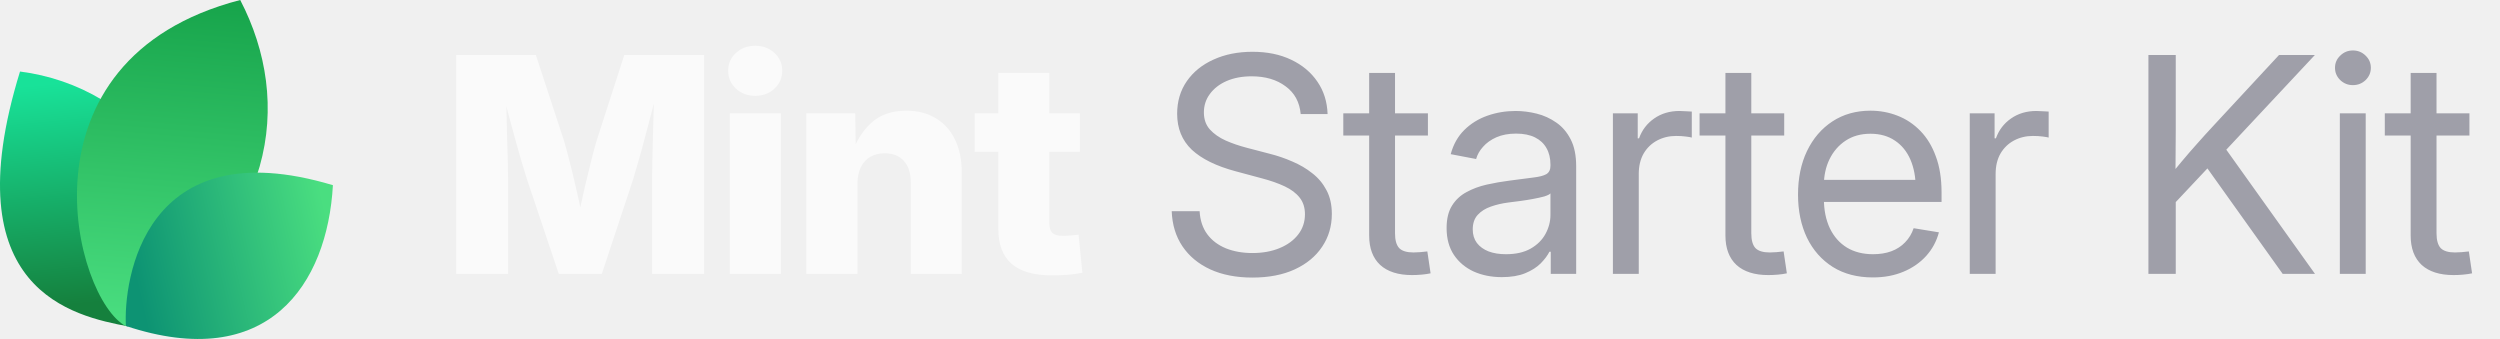
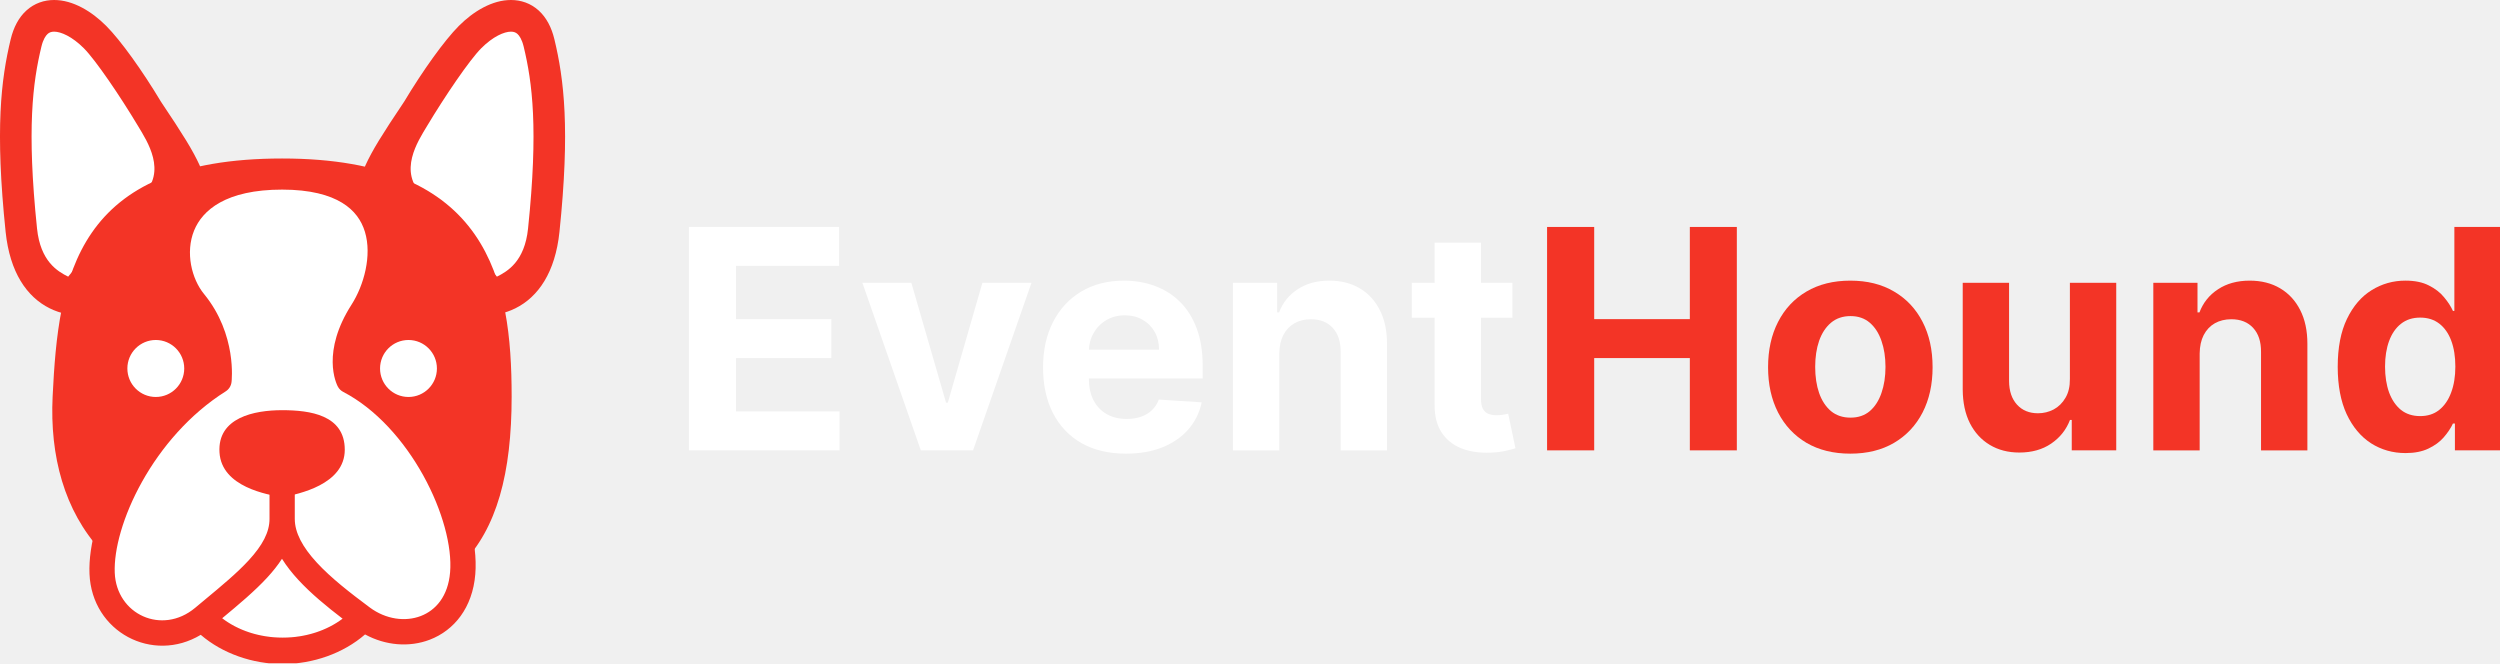
- <svg xmlns="http://www.w3.org/2000/svg" width="177" height="24" viewBox="0 0 177 24" fill="none">
-   <path d="M9.061 23.108C5.268 22.377 -3.391 20.627 1.417 5.064C9.634 6.099 16.973 14.064 9.061 23.108Z" fill="url(#paint0_linear_17557_2145)" />
-   <path d="M8.919 23.094C5.276 21.222 0.784 4.209 17.007 0C20.757 7.193 19.621 16.545 8.919 23.094Z" fill="url(#paint1_linear_17557_2145)" />
-   <path d="M8.914 23.079C8.735 19.882 10.159 9.085 23.57 13.111C23.181 20.123 18.984 26.418 8.914 23.079Z" fill="url(#paint2_linear_17557_2145)" />
-   <path d="M32.301 19.392V3.894H37.938L39.925 9.948C40.036 10.315 40.164 10.787 40.31 11.362C40.462 11.938 40.611 12.552 40.757 13.204C40.91 13.855 41.048 14.483 41.173 15.086C41.305 15.682 41.412 16.192 41.495 16.615H40.695C40.771 16.192 40.871 15.682 40.996 15.086C41.128 14.49 41.267 13.866 41.412 13.214C41.565 12.562 41.714 11.948 41.86 11.373C42.005 10.79 42.133 10.315 42.244 9.948L44.2 3.894H49.848V19.392H46.166V12.704C46.166 12.357 46.173 11.917 46.187 11.383C46.2 10.849 46.214 10.27 46.228 9.646C46.249 9.022 46.266 8.391 46.28 7.753C46.301 7.115 46.311 6.519 46.311 5.964H46.623C46.485 6.561 46.332 7.181 46.166 7.826C45.999 8.471 45.833 9.102 45.666 9.719C45.507 10.336 45.351 10.901 45.198 11.414C45.053 11.928 44.928 12.357 44.824 12.704L42.608 19.392H39.561L37.314 12.704C37.203 12.357 37.072 11.928 36.919 11.414C36.773 10.901 36.614 10.34 36.441 9.729C36.274 9.112 36.104 8.481 35.931 7.836C35.764 7.192 35.608 6.567 35.463 5.964H35.827C35.834 6.512 35.844 7.105 35.858 7.743C35.872 8.374 35.886 9.005 35.9 9.636C35.92 10.26 35.938 10.839 35.952 11.373C35.965 11.907 35.972 12.351 35.972 12.704V19.392H32.301ZM51.668 19.392V8.024H55.288V19.392H51.668ZM53.468 6.786C52.927 6.786 52.473 6.616 52.105 6.276C51.738 5.93 51.554 5.507 51.554 5.007C51.554 4.508 51.738 4.088 52.105 3.749C52.473 3.409 52.927 3.239 53.468 3.239C54.009 3.239 54.463 3.409 54.83 3.749C55.198 4.082 55.382 4.501 55.382 5.007C55.382 5.507 55.198 5.93 54.83 6.276C54.463 6.616 54.009 6.786 53.468 6.786ZM60.708 13.027V19.392H57.088V8.024H60.551L60.593 10.967H60.281C60.593 10.024 61.061 9.268 61.685 8.7C62.309 8.124 63.138 7.836 64.171 7.836C64.975 7.836 65.672 8.017 66.262 8.377C66.851 8.731 67.302 9.234 67.614 9.885C67.933 10.537 68.092 11.307 68.092 12.194V19.392H64.483V12.912C64.483 12.26 64.32 11.754 63.994 11.394C63.675 11.033 63.221 10.853 62.632 10.853C62.25 10.853 61.914 10.936 61.623 11.102C61.332 11.269 61.106 11.515 60.947 11.841C60.787 12.16 60.708 12.555 60.708 13.027ZM76.456 8.024V10.749H69.008V8.024H76.456ZM70.683 5.163H74.292V15.783C74.292 16.102 74.361 16.334 74.5 16.48C74.646 16.625 74.899 16.698 75.259 16.698C75.405 16.698 75.596 16.688 75.831 16.667C76.074 16.646 76.251 16.629 76.362 16.615L76.632 19.309C76.313 19.378 75.963 19.427 75.582 19.455C75.207 19.482 74.836 19.496 74.469 19.496C73.2 19.496 72.25 19.222 71.619 18.674C70.995 18.127 70.683 17.308 70.683 16.22V5.163Z" fill="#FAFAFA" />
-   <path d="M88.667 19.652C87.523 19.652 86.528 19.458 85.682 19.07C84.843 18.681 84.188 18.137 83.716 17.437C83.245 16.736 82.992 15.908 82.957 14.951H84.933C84.968 15.596 85.148 16.14 85.474 16.584C85.8 17.021 86.24 17.354 86.795 17.582C87.35 17.804 87.974 17.915 88.667 17.915C89.388 17.915 90.026 17.801 90.581 17.572C91.143 17.343 91.583 17.024 91.902 16.615C92.228 16.199 92.391 15.717 92.391 15.169C92.391 14.698 92.266 14.306 92.017 13.994C91.767 13.675 91.413 13.408 90.956 13.193C90.498 12.978 89.954 12.787 89.323 12.621L87.502 12.132C86.123 11.765 85.082 11.255 84.382 10.603C83.689 9.944 83.342 9.095 83.342 8.055C83.342 7.174 83.571 6.404 84.028 5.746C84.486 5.087 85.117 4.577 85.921 4.217C86.726 3.849 87.645 3.666 88.678 3.666C89.718 3.666 90.63 3.853 91.413 4.227C92.204 4.602 92.824 5.122 93.275 5.787C93.726 6.446 93.965 7.209 93.993 8.076H92.089C92.013 7.23 91.656 6.574 91.018 6.11C90.387 5.638 89.586 5.403 88.615 5.403C87.95 5.403 87.36 5.513 86.847 5.735C86.341 5.957 85.946 6.262 85.661 6.651C85.377 7.032 85.235 7.469 85.235 7.961C85.235 8.447 85.377 8.849 85.661 9.168C85.946 9.48 86.317 9.74 86.774 9.948C87.232 10.149 87.724 10.319 88.251 10.457L89.884 10.884C90.439 11.023 90.977 11.206 91.496 11.435C92.023 11.657 92.495 11.934 92.911 12.267C93.334 12.593 93.67 12.995 93.92 13.474C94.17 13.945 94.294 14.504 94.294 15.149C94.294 16.015 94.066 16.788 93.608 17.468C93.157 18.148 92.512 18.681 91.673 19.07C90.834 19.458 89.832 19.652 88.667 19.652ZM101.097 8.024V9.594H95.106V8.024H101.097ZM96.937 5.163H98.767V16.521C98.767 17 98.865 17.347 99.059 17.562C99.26 17.77 99.6 17.874 100.078 17.874C100.21 17.874 100.366 17.867 100.546 17.853C100.733 17.832 100.903 17.815 101.056 17.801L101.285 19.351C101.097 19.392 100.886 19.423 100.65 19.444C100.414 19.465 100.189 19.475 99.974 19.475C98.996 19.475 98.244 19.236 97.717 18.758C97.197 18.272 96.937 17.579 96.937 16.677V5.163ZM106.33 19.621C105.595 19.621 104.932 19.489 104.343 19.226C103.754 18.955 103.285 18.564 102.939 18.05C102.592 17.53 102.419 16.896 102.419 16.147C102.419 15.495 102.547 14.965 102.804 14.556C103.06 14.146 103.403 13.828 103.833 13.599C104.263 13.363 104.742 13.186 105.269 13.068C105.796 12.95 106.333 12.857 106.881 12.787C107.574 12.69 108.132 12.617 108.555 12.569C108.978 12.52 109.287 12.441 109.481 12.33C109.675 12.212 109.772 12.014 109.772 11.737V11.654C109.772 11.203 109.679 10.815 109.492 10.489C109.311 10.163 109.041 9.91 108.68 9.729C108.32 9.549 107.872 9.459 107.338 9.459C106.805 9.459 106.34 9.546 105.945 9.719C105.556 9.892 105.241 10.118 104.998 10.395C104.755 10.665 104.593 10.953 104.509 11.258L102.71 10.915C102.897 10.222 103.22 9.65 103.677 9.199C104.135 8.748 104.679 8.412 105.31 8.19C105.941 7.968 106.607 7.857 107.307 7.857C107.8 7.857 108.295 7.92 108.795 8.044C109.301 8.169 109.765 8.381 110.188 8.679C110.611 8.97 110.951 9.369 111.208 9.875C111.464 10.374 111.593 11.005 111.593 11.768V19.392H109.793V17.822H109.7C109.568 18.085 109.363 18.359 109.086 18.643C108.809 18.921 108.444 19.153 107.994 19.34C107.543 19.527 106.988 19.621 106.33 19.621ZM106.621 17.998C107.321 17.998 107.904 17.867 108.368 17.603C108.84 17.333 109.19 16.986 109.419 16.563C109.654 16.133 109.772 15.682 109.772 15.211V13.692C109.703 13.769 109.554 13.841 109.325 13.911C109.096 13.973 108.829 14.032 108.524 14.088C108.226 14.143 107.921 14.192 107.609 14.233C107.304 14.275 107.033 14.309 106.798 14.337C106.354 14.393 105.938 14.49 105.549 14.628C105.168 14.76 104.86 14.954 104.624 15.211C104.388 15.467 104.27 15.811 104.27 16.241C104.27 16.615 104.367 16.934 104.561 17.198C104.762 17.461 105.04 17.662 105.393 17.801C105.747 17.933 106.156 17.998 106.621 17.998ZM114.193 19.392V8.024H115.951V9.792H116.045C116.253 9.209 116.61 8.741 117.116 8.388C117.622 8.034 118.219 7.857 118.905 7.857C119.058 7.857 119.217 7.864 119.384 7.878C119.55 7.885 119.682 7.892 119.779 7.899V9.74C119.716 9.719 119.578 9.695 119.363 9.667C119.155 9.639 118.922 9.625 118.666 9.625C118.174 9.625 117.726 9.733 117.324 9.948C116.922 10.163 116.603 10.471 116.367 10.874C116.138 11.276 116.024 11.758 116.024 12.319V19.392H114.193ZM126.322 8.024V9.594H120.33V8.024H126.322ZM122.161 5.163H123.992V16.521C123.992 17 124.089 17.347 124.283 17.562C124.484 17.77 124.824 17.874 125.302 17.874C125.434 17.874 125.59 17.867 125.77 17.853C125.958 17.832 126.127 17.815 126.28 17.801L126.509 19.351C126.322 19.392 126.11 19.423 125.874 19.444C125.639 19.465 125.413 19.475 125.198 19.475C124.221 19.475 123.468 19.236 122.941 18.758C122.421 18.272 122.161 17.579 122.161 16.677V5.163ZM132.604 19.642C131.502 19.642 130.555 19.396 129.765 18.903C128.974 18.404 128.364 17.714 127.934 16.834C127.511 15.946 127.3 14.927 127.3 13.775C127.3 12.611 127.511 11.584 127.934 10.697C128.364 9.802 128.964 9.102 129.734 8.596C130.51 8.089 131.408 7.836 132.428 7.836C133.1 7.836 133.738 7.954 134.341 8.19C134.952 8.426 135.489 8.783 135.954 9.261C136.425 9.74 136.793 10.343 137.056 11.071C137.327 11.792 137.462 12.645 137.462 13.63V14.296H128.433V12.735H136.463L135.631 13.297C135.631 12.541 135.506 11.876 135.257 11.3C135.007 10.725 134.643 10.277 134.165 9.958C133.686 9.632 133.107 9.469 132.428 9.469C131.748 9.469 131.162 9.632 130.67 9.958C130.177 10.284 129.796 10.725 129.526 11.279C129.262 11.827 129.13 12.441 129.13 13.12V14.046C129.13 14.864 129.273 15.572 129.557 16.168C129.841 16.757 130.243 17.211 130.763 17.53C131.283 17.842 131.901 17.998 132.615 17.998C133.093 17.998 133.523 17.929 133.905 17.79C134.293 17.645 134.619 17.433 134.882 17.156C135.153 16.879 135.354 16.546 135.486 16.157L137.275 16.449C137.108 17.08 136.81 17.634 136.38 18.113C135.95 18.591 135.413 18.966 134.768 19.236C134.123 19.507 133.402 19.642 132.604 19.642ZM139.459 19.392V8.024H141.217V9.792H141.311C141.519 9.209 141.876 8.741 142.382 8.388C142.888 8.034 143.485 7.857 144.171 7.857C144.324 7.857 144.483 7.864 144.649 7.878C144.816 7.885 144.948 7.892 145.045 7.899V9.74C144.982 9.719 144.844 9.695 144.629 9.667C144.421 9.639 144.188 9.625 143.932 9.625C143.439 9.625 142.992 9.733 142.59 9.948C142.188 10.163 141.869 10.471 141.633 10.874C141.404 11.276 141.29 11.758 141.29 12.319V19.392H139.459ZM153.429 14.961V12.715C153.783 12.257 154.136 11.82 154.49 11.404C154.844 10.981 155.204 10.565 155.572 10.156C155.939 9.74 156.314 9.327 156.695 8.918L161.355 3.894H163.893L157.277 10.967H157.184L153.429 14.961ZM152.108 19.392V3.894H154.043V9.241L154.022 12.559L154.043 13.505V19.392H152.108ZM161.615 19.392L155.967 11.477L157.173 9.969L163.903 19.392H161.615ZM165.661 19.392V8.024H167.492V19.392H165.661ZM166.587 6.027C166.24 6.027 165.942 5.909 165.692 5.673C165.443 5.43 165.318 5.139 165.318 4.799C165.318 4.459 165.443 4.172 165.692 3.936C165.942 3.693 166.24 3.572 166.587 3.572C166.934 3.572 167.232 3.693 167.482 3.936C167.731 4.172 167.856 4.459 167.856 4.799C167.856 5.139 167.731 5.43 167.482 5.673C167.232 5.909 166.934 6.027 166.587 6.027ZM174.836 8.024V9.594H168.844V8.024H174.836ZM170.675 5.163H172.506V16.521C172.506 17 172.603 17.347 172.797 17.562C172.998 17.77 173.338 17.874 173.816 17.874C173.948 17.874 174.104 17.867 174.284 17.853C174.472 17.832 174.641 17.815 174.794 17.801L175.023 19.351C174.836 19.392 174.624 19.423 174.388 19.444C174.153 19.465 173.927 19.475 173.712 19.475C172.735 19.475 171.982 19.236 171.455 18.758C170.935 18.272 170.675 17.579 170.675 16.677V5.163Z" fill="#9F9FA9" />
+ <svg xmlns="http://www.w3.org/2000/svg" width="196" height="52" viewBox="0 0 196 52" fill="none">
+   <g clip-path="url(#clip0_230_1228)">
+     <path d="M42.63 18.05C43.455 10.107 42.977 6.342 42.259 3.363C41.54 0.384 38.916 0.839 36.852 2.907C34.789 4.976 30.29 12.009 29.878 15.03C29.465 18.05 36.151 23.098 36.151 23.098C37.994 23.98 42.033 23.798 42.63 18.05Z" fill="white" />
+     <path d="M42.63 18.05C43.455 10.107 42.977 6.342 42.259 3.363C41.54 0.384 38.916 0.839 36.852 2.907C34.789 4.976 30.29 12.009 29.878 15.03C29.465 18.05 36.151 23.098 36.151 23.098C37.994 23.98 42.033 23.798 42.63 18.05Z" fill="white" />
+     <path d="M1.755 18.05C0.929 10.107 1.407 6.342 2.126 3.363C2.845 0.384 5.469 0.839 7.532 2.907C9.596 4.976 14.094 12.009 14.507 15.03C14.92 18.05 8.234 23.098 8.234 23.098C6.391 23.98 2.352 23.798 1.755 18.05Z" fill="white" />
+     <path fill-rule="evenodd" clip-rule="evenodd" d="M40.06 2.482C39.527 2.482 38.652 2.858 37.728 3.784C36.806 4.709 34.888 7.529 33.469 9.899C32.768 11.069 31.179 13.457 33.139 15.319C35.098 17.181 35.618 17.594 38.958 21.69C39.794 21.274 41.132 20.493 41.399 17.921C42.214 10.081 41.734 6.463 41.056 3.654C40.916 3.076 40.716 2.795 40.571 2.663C40.441 2.546 40.287 2.482 40.06 2.482ZM36.151 23.097L35.406 24.088L35.505 24.163L35.618 24.217C36.824 24.795 38.699 25.021 40.408 24.171C42.201 23.28 43.532 21.353 43.862 18.178C44.698 10.13 44.222 6.218 43.462 3.07C43.242 2.158 42.845 1.379 42.232 0.822C41.602 0.252 40.837 3.04637e-05 40.06 2.83009e-09C38.586 -5.78413e-05 37.117 0.887 35.977 2.029C34.837 3.172 33.134 5.553 31.685 7.972C29.919 10.602 29.188 11.791 28.652 12.96C27.953 14.483 28.785 16.88 29.639 18.229C30.276 19.234 31.142 20.22 31.98 21.069C32.826 21.925 33.679 22.677 34.318 23.213C34.639 23.482 34.908 23.698 35.098 23.849C35.193 23.924 35.269 23.982 35.321 24.023C35.347 24.043 35.368 24.059 35.382 24.07C35.389 24.075 35.395 24.08 35.399 24.083L35.405 24.088L35.406 24.088C35.406 24.088 35.406 24.088 36.151 23.097Z" fill="#F33426" />
+     <path fill-rule="evenodd" clip-rule="evenodd" d="M4.243 2.482C4.776 2.482 5.65 2.858 6.575 3.784C7.497 4.709 9.415 7.529 10.834 9.899C11.535 11.069 13.124 13.457 11.164 15.319C9.205 17.181 8.685 17.594 5.345 21.69C4.509 21.274 3.171 20.493 2.904 17.921C2.089 10.081 2.569 6.463 3.247 3.654C3.386 3.076 3.587 2.795 3.732 2.663C3.861 2.546 4.016 2.482 4.243 2.482ZM8.152 23.097L8.896 24.088L8.797 24.163L8.685 24.217C7.478 24.795 5.604 25.021 3.895 24.171C2.102 23.28 0.771 21.353 0.441 18.178C-0.395 10.13 0.081 6.218 0.84 3.07C1.061 2.158 1.458 1.379 2.071 0.822C2.7 0.252 3.465 3.04637e-05 4.243 2.83009e-09C5.717 -5.78413e-05 7.186 0.887 8.325 2.029C9.466 3.172 11.169 5.553 12.618 7.972C14.383 10.602 15.115 11.791 15.651 12.96C16.349 14.483 15.518 16.88 14.664 18.229C14.027 19.234 13.161 20.22 12.322 21.069C11.477 21.925 10.623 22.677 9.984 23.213C9.664 23.482 9.395 23.698 9.205 23.849C9.11 23.924 9.034 23.982 8.982 24.023C8.955 24.043 8.935 24.059 8.921 24.07C8.913 24.075 8.908 24.08 8.904 24.083L8.897 24.088L8.897 24.088C8.897 24.088 8.896 24.088 8.152 23.097Z" fill="#F33426" />
+     <path d="M40.113 31.081C40.113 43.079 35.532 48.541 22.119 48.376C8.707 48.21 3.672 40.432 4.126 31.082C4.58 21.731 5.859 12.426 22.119 12.426C38.379 12.426 40.113 22.055 40.113 31.081Z" fill="#F33426" />
+     <ellipse cx="32.025" cy="28.889" rx="2.229" ry="2.234" fill="white" />
+     <ellipse cx="12.215" cy="28.889" rx="2.229" ry="2.234" fill="white" />
+     <path d="M22.119 13.871C31.446 13.871 30.539 21.07 28.393 24.421C26.259 27.752 27.348 29.817 27.36 29.841C32.932 32.736 36.647 40.433 36.275 44.942C35.904 49.452 31.447 50.693 28.393 48.418C28.133 48.225 27.875 48.027 27.615 47.83C26.373 49.141 24.393 49.99 22.161 49.99C19.91 49.99 17.915 49.127 16.675 47.797C16.428 48.001 16.179 48.209 15.929 48.418C12.71 51.107 8.171 49.038 8.006 44.942C7.841 40.846 11.183 33.606 17.167 29.841C17.168 29.833 17.566 26.527 15.227 23.676C12.886 20.821 12.793 13.871 22.119 13.871Z" fill="white" />
+     <path fill-rule="evenodd" clip-rule="evenodd" d="M22.12 12.879C17.208 12.879 14.433 14.736 13.381 17.33C12.377 19.804 13.092 22.635 14.463 24.308C15.494 25.565 15.926 26.927 16.098 27.989C16.184 28.519 16.204 28.967 16.204 29.277L16.204 29.285C13.257 31.257 10.969 34.01 9.417 36.782C7.801 39.671 6.924 42.69 7.016 44.983C7.201 49.56 11.975 52.038 15.739 49.77C17.436 51.233 19.805 52.059 22.162 52.059C24.535 52.059 26.921 51.221 28.62 49.739C30.234 50.615 32.09 50.766 33.693 50.153C35.616 49.418 37.048 47.634 37.263 45.025C37.47 42.505 36.546 39.253 34.913 36.305C33.335 33.456 31.012 30.739 28.16 29.145C28.115 28.974 28.067 28.716 28.063 28.377C28.055 27.648 28.251 26.481 29.227 24.958C30.398 23.13 31.289 20.189 30.507 17.602C30.105 16.272 29.264 15.062 27.852 14.201C26.458 13.351 24.571 12.879 22.12 12.879ZM26.86 48.505C25.627 47.562 24.384 46.542 23.384 45.456C22.91 44.943 22.471 44.393 22.108 43.809C21.778 44.321 21.386 44.806 20.961 45.269C19.975 46.342 18.709 47.4 17.418 48.471C18.645 49.412 20.317 49.991 22.162 49.991C23.983 49.991 25.638 49.425 26.86 48.505ZM18.151 29.961L17.169 29.842C18.151 29.961 18.151 29.961 18.151 29.961L18.151 29.96L18.151 29.958L18.152 29.953L18.153 29.946L18.154 29.939C18.154 29.933 18.155 29.926 18.156 29.918C18.156 29.912 18.157 29.905 18.158 29.898C18.161 29.864 18.165 29.818 18.169 29.76C18.177 29.645 18.184 29.483 18.184 29.283C18.186 28.883 18.16 28.325 18.054 27.67C17.841 26.363 17.303 24.644 15.993 23.046C15.023 21.863 14.52 19.793 15.216 18.078C15.864 16.482 17.706 14.865 22.12 14.865C24.333 14.865 25.83 15.293 26.822 15.897C27.796 16.491 28.343 17.29 28.611 18.178C29.171 20.028 28.535 22.362 27.56 23.885C26.389 25.713 26.07 27.257 26.082 28.399C26.088 28.965 26.176 29.417 26.269 29.741C26.316 29.903 26.364 30.033 26.404 30.129C26.424 30.177 26.442 30.216 26.456 30.247C26.459 30.253 26.462 30.258 26.464 30.263C26.468 30.272 26.472 30.28 26.476 30.287C26.479 30.292 26.481 30.297 26.484 30.302L26.487 30.308L26.488 30.311L26.489 30.312C26.49 30.313 26.49 30.313 27.361 29.841L26.49 30.313C26.584 30.489 26.729 30.631 26.906 30.723C29.468 32.055 31.665 34.532 33.181 37.269C34.705 40.02 35.452 42.871 35.288 44.861C35.132 46.761 34.15 47.853 32.987 48.297C31.785 48.757 30.26 48.572 28.984 47.621C27.452 46.48 25.955 45.32 24.839 44.109C23.712 42.886 23.111 41.755 23.111 40.682V35.635C23.111 35.086 22.667 34.642 22.12 34.642C21.573 34.642 21.13 35.086 21.13 35.635V40.682C21.13 41.717 20.587 42.744 19.504 43.924C18.582 44.927 17.382 45.923 16.036 47.039C15.794 47.241 15.547 47.446 15.296 47.656C12.707 49.818 9.128 48.176 8.996 44.903C8.923 43.1 9.635 40.451 11.145 37.754C12.643 35.077 14.869 32.461 17.694 30.683C17.947 30.523 18.115 30.259 18.151 29.961Z" fill="#F33426" />
+     <path d="M27.03 35.261C27.03 32.531 24.306 32.158 22.119 32.158C19.932 32.158 17.043 32.737 17.208 35.468C17.373 38.199 21.005 38.778 22.119 38.985C23.398 38.737 27.03 37.992 27.03 35.261Z" fill="#F33426" />
+     <path d="M188.592 35.521C187.597 35.521 186.695 35.265 185.888 34.752C185.086 34.233 184.449 33.472 183.977 32.468C183.511 31.459 183.277 30.222 183.277 28.757C183.277 27.252 183.519 26 184.002 25.002C184.486 23.999 185.128 23.249 185.93 22.753C186.738 22.251 187.622 22.001 188.583 22.001C189.317 22.001 189.928 22.126 190.417 22.377C190.912 22.622 191.31 22.93 191.612 23.3C191.919 23.665 192.152 24.025 192.311 24.378H192.422V17.793H196.047V35.308H192.465V33.204H192.311C192.141 33.569 191.899 33.931 191.586 34.29C191.279 34.643 190.878 34.937 190.383 35.171C189.894 35.404 189.297 35.521 188.592 35.521ZM189.743 32.622C190.329 32.622 190.824 32.463 191.228 32.143C191.637 31.818 191.95 31.365 192.166 30.784C192.388 30.202 192.499 29.521 192.499 28.74C192.499 27.959 192.391 27.28 192.175 26.704C191.959 26.128 191.646 25.684 191.236 25.37C190.827 25.056 190.329 24.9 189.743 24.9C189.146 24.9 188.643 25.062 188.234 25.387C187.824 25.712 187.514 26.163 187.304 26.738C187.093 27.314 186.988 27.981 186.988 28.74C186.988 29.504 187.093 30.179 187.304 30.766C187.52 31.348 187.83 31.804 188.234 32.135C188.643 32.46 189.146 32.622 189.743 32.622Z" fill="#F33426" />
+     <path d="M172.454 27.715V35.309H168.82V22.173H172.284V24.491H172.437C172.727 23.727 173.214 23.122 173.896 22.678C174.578 22.227 175.406 22.002 176.378 22.002C177.288 22.002 178.082 22.201 178.758 22.601C179.435 23 179.961 23.57 180.336 24.311C180.712 25.047 180.899 25.924 180.899 26.945V35.309H177.265V27.595C177.271 26.791 177.066 26.164 176.651 25.713C176.236 25.257 175.665 25.029 174.937 25.029C174.448 25.029 174.015 25.135 173.64 25.346C173.27 25.557 172.98 25.865 172.77 26.269C172.565 26.669 172.46 27.15 172.454 27.715Z" fill="#F33426" />
+     <path d="M162.279 29.715V22.172H165.913V35.308H162.425V32.922H162.288C161.992 33.691 161.5 34.31 160.812 34.778C160.13 35.245 159.297 35.479 158.313 35.479C157.437 35.479 156.666 35.279 156.001 34.88C155.336 34.481 154.815 33.914 154.44 33.178C154.07 32.443 153.883 31.562 153.877 30.536V22.172H157.511V29.886C157.517 30.661 157.724 31.274 158.134 31.724C158.543 32.175 159.092 32.4 159.78 32.4C160.218 32.4 160.627 32.3 161.008 32.101C161.389 31.896 161.697 31.593 161.93 31.194C162.169 30.795 162.285 30.302 162.279 29.715Z" fill="#F33426" />
+     <path d="M145.066 35.566C143.741 35.566 142.595 35.283 141.628 34.719C140.667 34.149 139.925 33.356 139.402 32.341C138.879 31.321 138.617 30.138 138.617 28.792C138.617 27.435 138.879 26.25 139.402 25.235C139.925 24.214 140.667 23.422 141.628 22.857C142.595 22.287 143.741 22.002 145.066 22.002C146.391 22.002 147.534 22.287 148.495 22.857C149.462 23.422 150.207 24.214 150.73 25.235C151.254 26.25 151.515 27.435 151.515 28.792C151.515 30.138 151.254 31.321 150.73 32.341C150.207 33.356 149.462 34.149 148.495 34.719C147.534 35.283 146.391 35.566 145.066 35.566ZM145.083 32.743C145.686 32.743 146.189 32.572 146.593 32.23C146.997 31.882 147.301 31.409 147.506 30.811C147.716 30.212 147.822 29.531 147.822 28.767C147.822 28.003 147.716 27.321 147.506 26.723C147.301 26.124 146.997 25.651 146.593 25.303C146.189 24.955 145.686 24.781 145.083 24.781C144.475 24.781 143.963 24.955 143.548 25.303C143.138 25.651 142.828 26.124 142.618 26.723C142.413 27.321 142.311 28.003 142.311 28.767C142.311 29.531 142.413 30.212 142.618 30.811C142.828 31.409 143.138 31.882 143.548 32.23C143.963 32.572 144.475 32.743 145.083 32.743Z" fill="#F33426" />
+     <path d="M121.291 35.308V17.793H124.985V25.02H132.483V17.793H136.168V35.308H132.483V28.073H124.985V35.308H121.291Z" fill="#F33426" />
+     <path d="M118.574 22.172V24.909H110.684V22.172H118.574ZM112.475 19.025H116.109V31.272C116.109 31.608 116.16 31.871 116.263 32.059C116.365 32.241 116.507 32.37 116.689 32.444C116.877 32.518 117.093 32.555 117.337 32.555C117.508 32.555 117.679 32.541 117.849 32.512C118.02 32.478 118.151 32.452 118.242 32.435L118.813 35.146C118.631 35.203 118.375 35.269 118.045 35.343C117.716 35.422 117.315 35.471 116.843 35.488C115.967 35.522 115.199 35.405 114.539 35.138C113.885 34.87 113.376 34.453 113.012 33.889C112.648 33.324 112.469 32.612 112.475 31.751V19.025Z" fill="white" />
+     <path d="M100.296 27.715V35.309H96.662V22.173H100.125V24.491H100.279C100.569 23.727 101.055 23.122 101.738 22.678C102.42 22.227 103.248 22.002 104.22 22.002C105.13 22.002 105.923 22.201 106.6 22.601C107.277 23 107.803 23.57 108.178 24.311C108.554 25.047 108.741 25.924 108.741 26.945V35.309H105.107V27.595C105.113 26.791 104.908 26.164 104.493 25.713C104.078 25.257 103.506 25.029 102.778 25.029C102.289 25.029 101.857 25.135 101.482 25.346C101.112 25.557 100.822 25.865 100.612 26.269C100.407 26.669 100.302 27.15 100.296 27.715Z" fill="white" />
+     <path d="M88.276 35.566C86.928 35.566 85.768 35.292 84.795 34.745C83.828 34.191 83.083 33.41 82.56 32.401C82.037 31.386 81.775 30.186 81.775 28.801C81.775 27.45 82.037 26.264 82.56 25.243C83.083 24.223 83.82 23.427 84.77 22.857C85.725 22.287 86.845 22.002 88.131 22.002C88.995 22.002 89.8 22.142 90.545 22.421C91.295 22.695 91.949 23.108 92.507 23.661C93.07 24.214 93.508 24.91 93.82 25.748C94.133 26.58 94.29 27.555 94.29 28.673V29.673H83.226V27.415H90.869C90.869 26.891 90.755 26.426 90.528 26.021C90.3 25.617 89.985 25.3 89.581 25.072C89.183 24.838 88.719 24.721 88.19 24.721C87.639 24.721 87.15 24.85 86.723 25.106C86.302 25.357 85.972 25.696 85.734 26.124C85.495 26.546 85.372 27.016 85.367 27.535V29.682C85.367 30.332 85.486 30.893 85.725 31.366C85.969 31.84 86.314 32.205 86.757 32.461C87.201 32.718 87.727 32.846 88.335 32.846C88.739 32.846 89.109 32.789 89.444 32.675C89.78 32.561 90.067 32.39 90.306 32.162C90.545 31.934 90.727 31.654 90.852 31.324L94.213 31.546C94.042 32.356 93.692 33.063 93.164 33.667C92.64 34.266 91.964 34.733 91.133 35.069C90.309 35.4 89.356 35.566 88.276 35.566Z" fill="white" />
+     <path d="M80.868 22.172L76.287 35.308H72.192L67.611 22.172H71.45L74.171 31.571H74.308L77.02 22.172H80.868Z" fill="white" />
+     <path d="M54.012 35.308V17.793H65.784V20.846H57.705V25.02H65.178V28.073H57.705V32.255H65.818V35.308H54.012Z" fill="white" />
+   </g>
  <defs>
-     <linearGradient id="paint0_linear_17557_2145" x1="3.776" y1="5.916" x2="5.232" y2="21.559" gradientUnits="userSpaceOnUse">
-       <stop stop-color="#18E299" />
-       <stop offset="1" stop-color="#15803D" />
-     </linearGradient>
-     <linearGradient id="paint1_linear_17557_2145" x1="12.171" y1="-0.718" x2="10.19" y2="22.983" gradientUnits="userSpaceOnUse">
-       <stop stop-color="#16A34A" />
-       <stop offset="1" stop-color="#4ADE80" />
-     </linearGradient>
-     <linearGradient id="paint2_linear_17557_2145" x1="23.133" y1="15.353" x2="9.338" y2="18.52" gradientUnits="userSpaceOnUse">
-       <stop stop-color="#4ADE80" />
-       <stop offset="1" stop-color="#0D9373" />
-     </linearGradient>
+     <clipPath id="clip0_230_1228">
+       <rect width="196" height="52" fill="white" />
+     </clipPath>
  </defs>
</svg>
